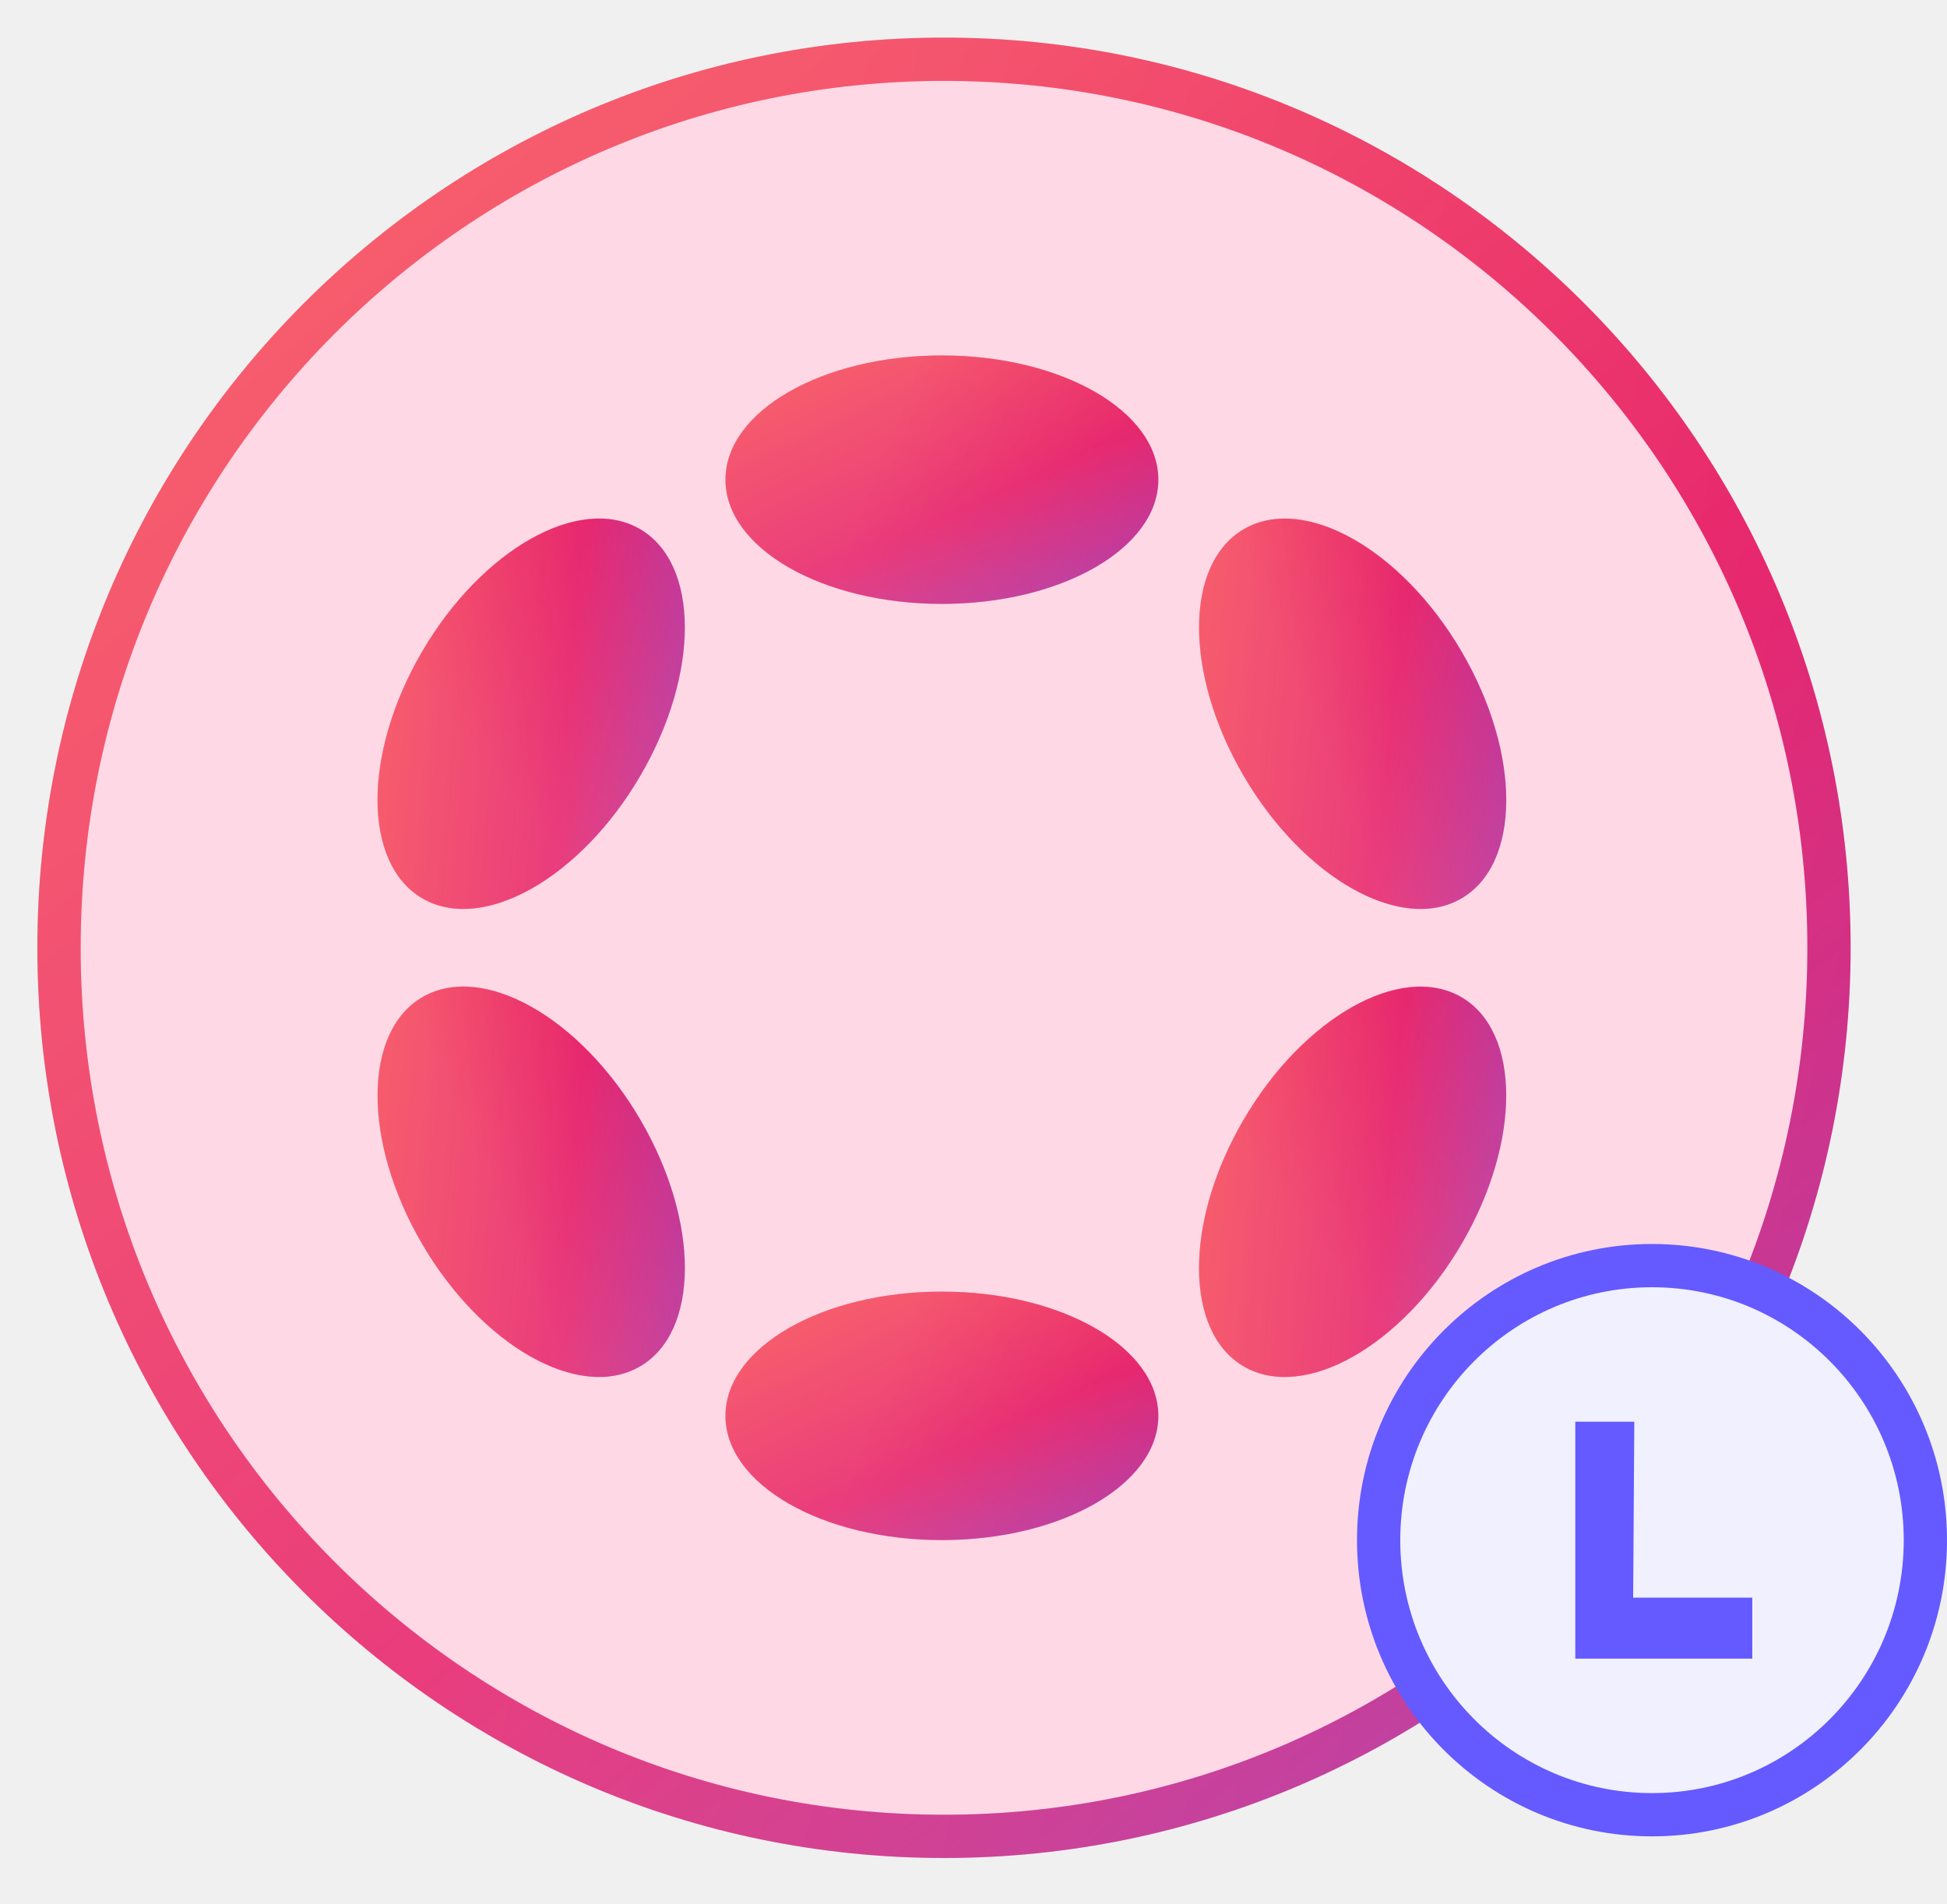
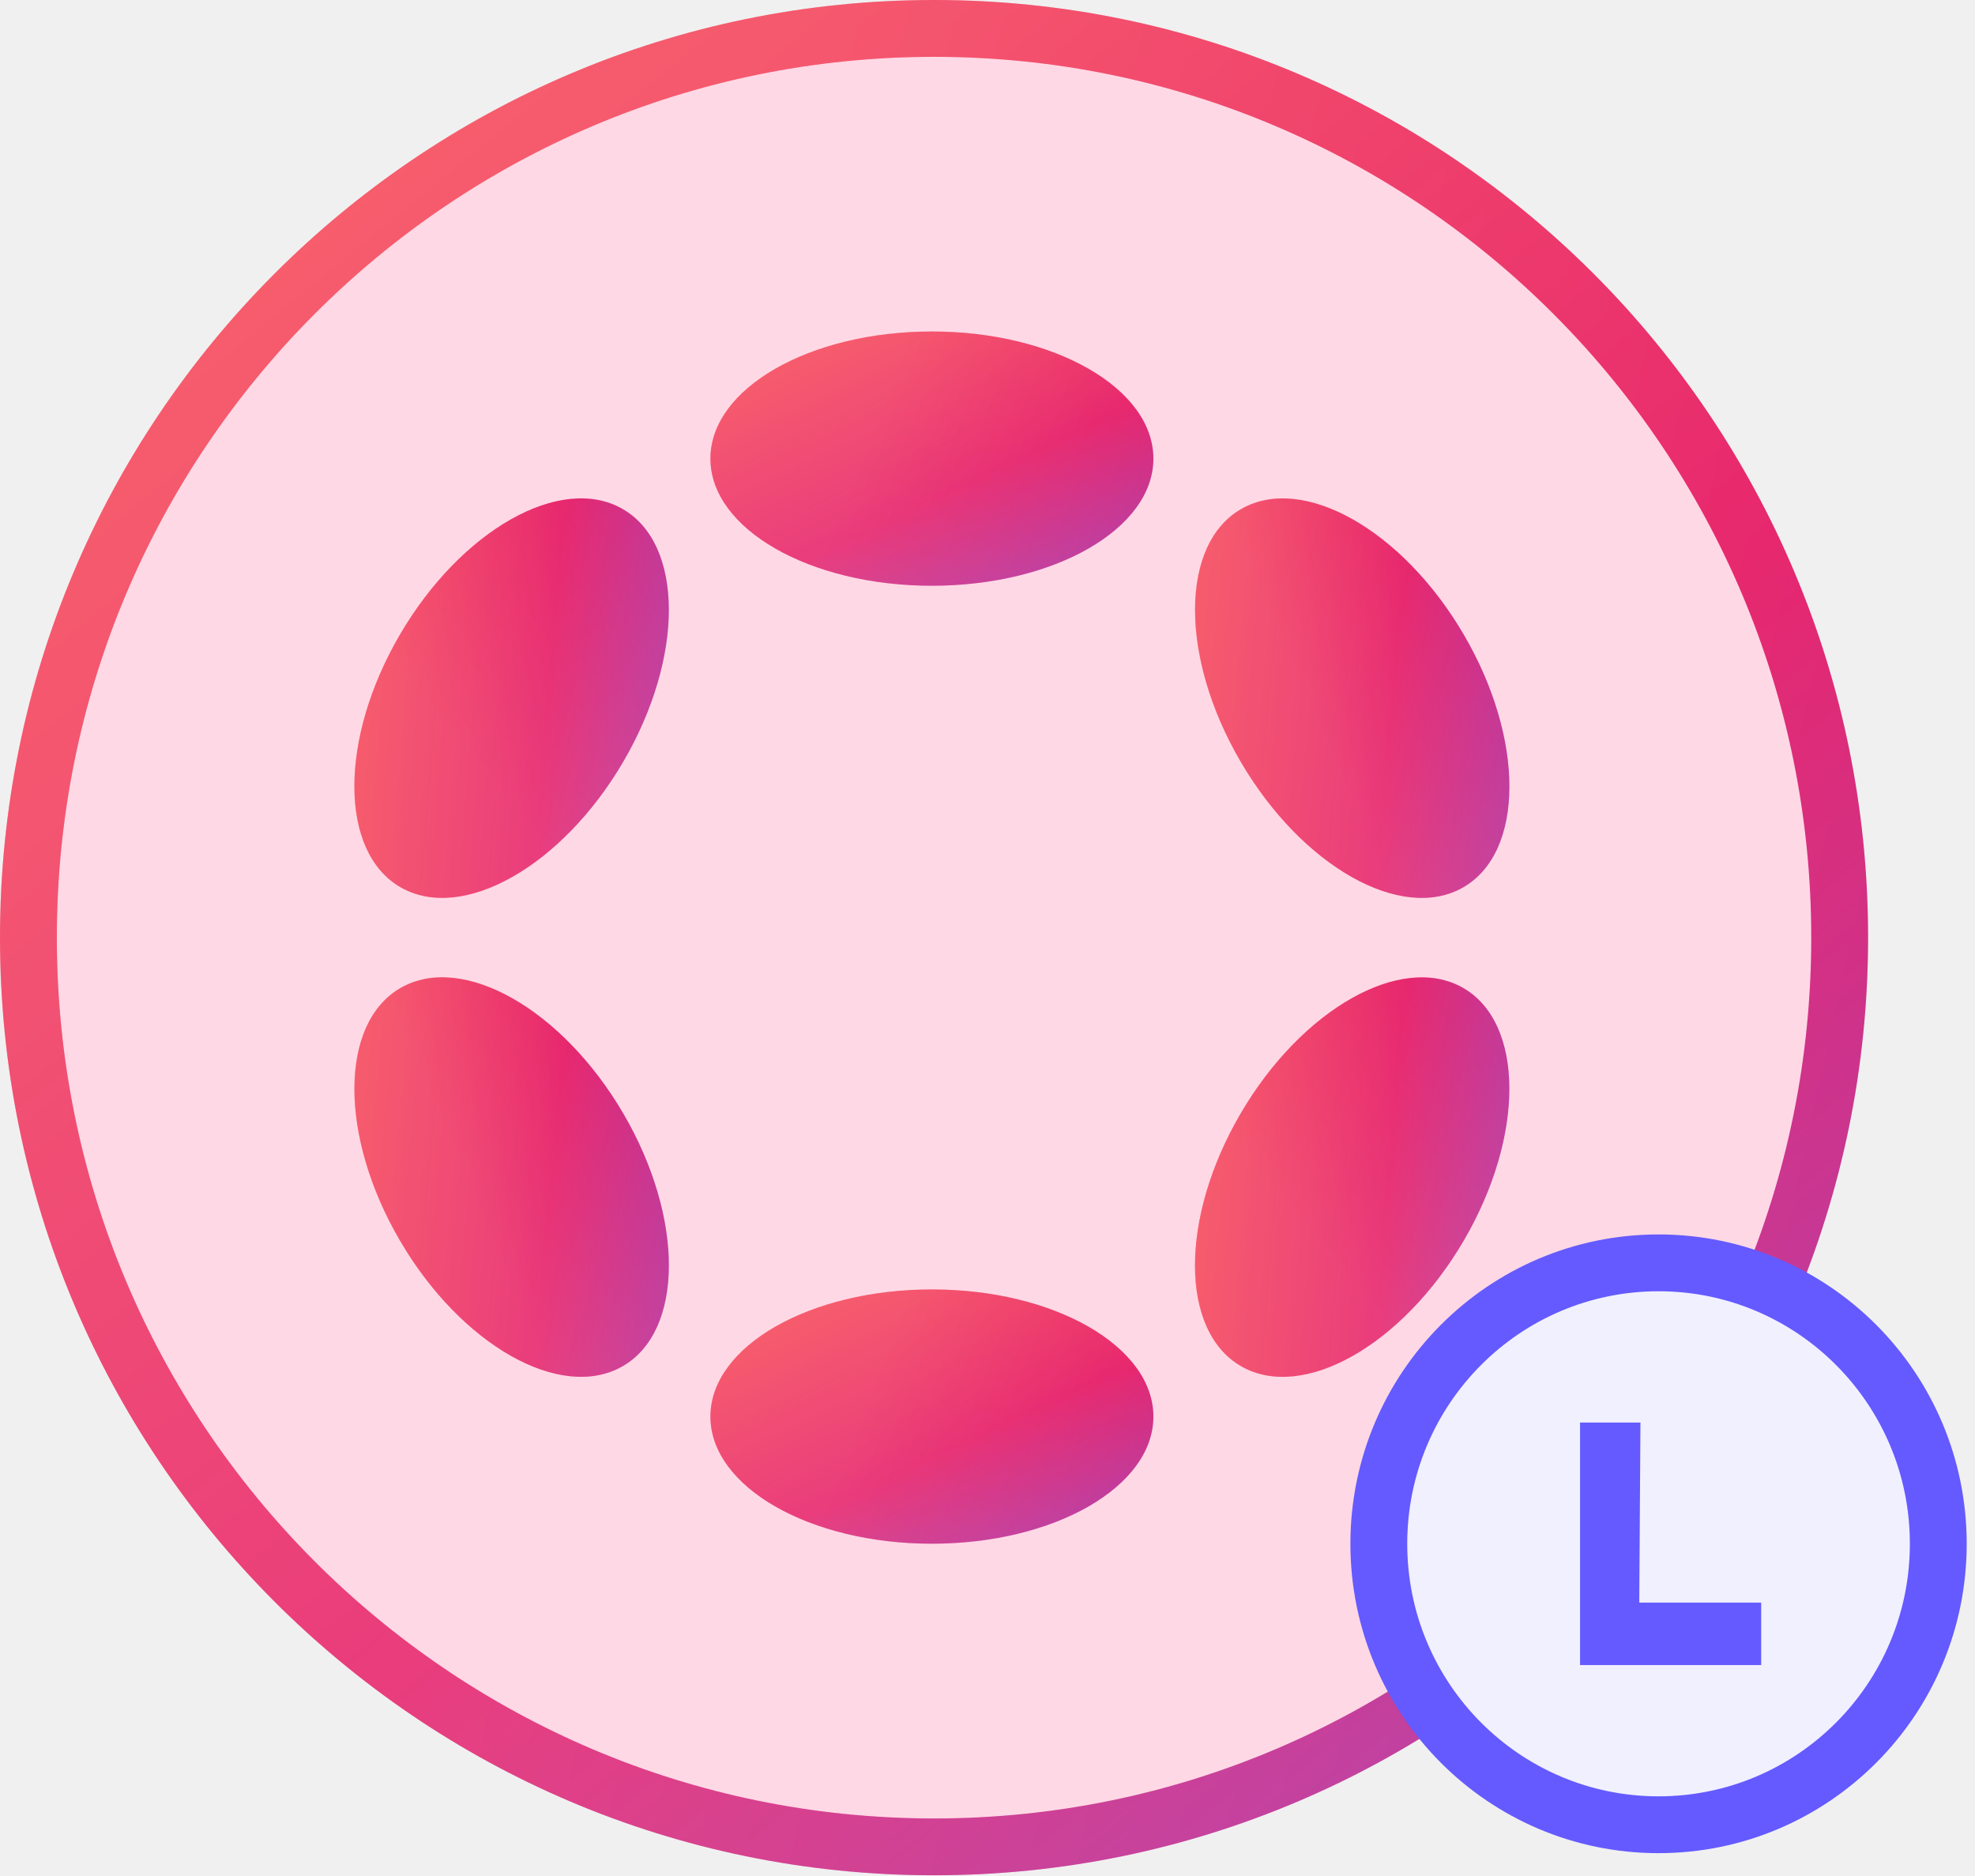
- <svg xmlns="http://www.w3.org/2000/svg" width="180" height="176" viewBox="0 0 180 176" fill="none">
-   <ellipse cx="87.273" cy="87.632" rx="81.818" ry="82.155" fill="url(#paint0_linear_17_145)" fill-opacity="0.2" />
-   <ellipse cx="87.273" cy="87.632" rx="81.818" ry="82.155" fill="url(#paint1_linear_17_145)" fill-opacity="0.2" />
-   <ellipse cx="87.273" cy="87.632" rx="81.818" ry="82.155" stroke="url(#paint2_linear_17_145)" />
-   <ellipse cx="87.273" cy="87.632" rx="81.818" ry="82.155" stroke="url(#paint3_linear_17_145)" stroke-opacity="0.2" />
-   <ellipse cx="87.273" cy="87.632" rx="81.818" ry="82.155" fill="#FFD8E5" />
-   <ellipse cx="87.273" cy="87.632" rx="81.818" ry="82.155" stroke="url(#paint4_linear_17_145)" stroke-width="4" />
-   <ellipse cx="87.273" cy="87.632" rx="81.818" ry="82.155" stroke="url(#paint5_linear_17_145)" stroke-opacity="0.2" stroke-width="4" />
-   <g clip-path="url(#clip0_17_145)">
-     <path d="M87.079 55.837C98.13 55.837 107.089 50.694 107.089 44.349C107.089 38.005 98.13 32.862 87.079 32.862C76.028 32.862 67.069 38.005 67.069 44.349C67.069 50.694 76.028 55.837 87.079 55.837Z" fill="url(#paint6_linear_17_145)" />
-     <path d="M87.079 55.837C98.13 55.837 107.089 50.694 107.089 44.349C107.089 38.005 98.13 32.862 87.079 32.862C76.028 32.862 67.069 38.005 67.069 44.349C67.069 50.694 76.028 55.837 87.079 55.837Z" fill="url(#paint7_linear_17_145)" fill-opacity="0.2" />
-     <path d="M87.079 142.394C98.13 142.394 107.089 137.25 107.089 130.906C107.089 124.562 98.13 119.418 87.079 119.418C76.028 119.418 67.069 124.562 67.069 130.906C67.069 137.25 76.028 142.394 87.079 142.394Z" fill="url(#paint8_linear_17_145)" />
-     <path d="M87.079 142.394C98.13 142.394 107.089 137.25 107.089 130.906C107.089 124.562 98.13 119.418 87.079 119.418C76.028 119.418 67.069 124.562 67.069 130.906C67.069 137.25 76.028 142.394 87.079 142.394Z" fill="url(#paint9_linear_17_145)" fill-opacity="0.2" />
-     <path d="M59.193 71.738C64.719 62.292 64.683 52.06 59.113 48.886C53.543 45.711 44.548 50.796 39.023 60.243C33.497 69.69 33.533 79.921 39.103 83.096C44.673 86.27 53.668 81.185 59.193 71.738Z" fill="url(#paint10_linear_17_145)" />
-     <path d="M59.193 71.738C64.719 62.292 64.683 52.06 59.113 48.886C53.543 45.711 44.548 50.796 39.023 60.243C33.497 69.69 33.533 79.921 39.103 83.096C44.673 86.27 53.668 81.185 59.193 71.738Z" fill="url(#paint11_linear_17_145)" fill-opacity="0.2" />
-     <path d="M135.127 115.011C140.652 105.565 140.62 95.335 135.053 92.163C129.487 88.99 120.495 94.077 114.97 103.524C109.444 112.971 109.477 123.2 115.043 126.373C120.609 129.545 129.601 124.458 135.127 115.011Z" fill="url(#paint12_linear_17_145)" />
-     <path d="M135.127 115.011C140.652 105.565 140.62 95.335 135.053 92.163C129.487 88.99 120.495 94.077 114.97 103.524C109.444 112.971 109.477 123.2 115.043 126.373C120.609 129.545 129.601 124.458 135.127 115.011Z" fill="url(#paint13_linear_17_145)" fill-opacity="0.2" />
-     <path d="M59.116 126.37C64.686 123.196 64.722 112.964 59.196 103.517C53.67 94.071 44.676 88.986 39.106 92.16C33.536 95.334 33.5 105.566 39.026 115.013C44.551 124.46 53.546 129.544 59.116 126.37Z" fill="url(#paint14_linear_17_145)" />
-     <path d="M59.116 126.37C64.686 123.196 64.722 112.964 59.196 103.517C53.67 94.071 44.676 88.986 39.106 92.16C33.536 95.334 33.5 105.566 39.026 115.013C44.551 124.46 53.546 129.544 59.116 126.37Z" fill="url(#paint15_linear_17_145)" fill-opacity="0.2" />
-     <path d="M135.058 83.098C140.624 79.926 140.657 69.696 135.131 60.25C129.606 50.803 120.614 45.716 115.048 48.888C109.482 52.06 109.449 62.29 114.975 71.737C120.5 81.184 129.492 86.271 135.058 83.098Z" fill="url(#paint16_linear_17_145)" />
-     <path d="M135.058 83.098C140.624 79.926 140.657 69.696 135.131 60.25C129.606 50.803 120.614 45.716 115.048 48.888C109.482 52.06 109.449 62.29 114.975 71.737C120.5 81.184 129.492 86.271 135.058 83.098Z" fill="url(#paint17_linear_17_145)" fill-opacity="0.2" />
-   </g>
-   <path d="M178 142.401C178 156.429 166.677 167.786 152.727 167.786C138.777 167.786 127.455 156.429 127.455 142.401C127.455 128.374 138.777 117.016 152.727 117.016C166.677 117.016 178 128.374 178 142.401Z" fill="#F1F0FF" stroke="#645AFF" stroke-width="4" />
-   <path d="M145.636 153.355L162 153.355V147.715H150.985L151.091 131.447H145.636V153.355Z" fill="#645AFF" />
+ <svg xmlns="http://www.w3.org/2000/svg" width="139" height="132" viewBox="0 0 139 132" fill="none">
+   <path d="M65.738 130C100.939 130 129.476 101.346 129.476 66C129.476 30.654 100.939 2 65.738 2C30.536 2 2 30.654 2 66C2 101.346 30.536 130 65.738 130Z" fill="url(#paint0_linear_221_258)" fill-opacity="0.2" />
+   <path d="M65.738 130C100.939 130 129.476 101.346 129.476 66C129.476 30.654 100.939 2 65.738 2C30.536 2 2 30.654 2 66C2 101.346 30.536 130 65.738 130Z" fill="url(#paint1_linear_221_258)" fill-opacity="0.2" />
+   <path d="M65.738 130C100.939 130 129.476 101.346 129.476 66C129.476 30.654 100.939 2 65.738 2C30.536 2 2 30.654 2 66C2 101.346 30.536 130 65.738 130Z" stroke="url(#paint2_linear_221_258)" />
+   <path d="M65.738 130C100.939 130 129.476 101.346 129.476 66C129.476 30.654 100.939 2 65.738 2C30.536 2 2 30.654 2 66C2 101.346 30.536 130 65.738 130Z" stroke="url(#paint3_linear_221_258)" stroke-opacity="0.2" />
+   <path d="M65.738 130C100.939 130 129.476 101.346 129.476 66C129.476 30.654 100.939 2 65.738 2C30.536 2 2 30.654 2 66C2 101.346 30.536 130 65.738 130Z" fill="#FFD8E5" />
+   <path d="M65.738 130C100.939 130 129.476 101.346 129.476 66C129.476 30.654 100.939 2 65.738 2C30.536 2 2 30.654 2 66C2 101.346 30.536 130 65.738 130Z" stroke="url(#paint4_linear_221_258)" stroke-width="4" />
+   <path d="M65.738 130C100.939 130 129.476 101.346 129.476 66C129.476 30.654 100.939 2 65.738 2C30.536 2 2 30.654 2 66C2 101.346 30.536 130 65.738 130Z" stroke="url(#paint5_linear_221_258)" stroke-opacity="0.2" stroke-width="4" />
+   <path d="M65.587 41.231C74.196 41.231 81.175 37.225 81.175 32.282C81.175 27.34 74.196 23.333 65.587 23.333C56.978 23.333 49.999 27.34 49.999 32.282C49.999 37.225 56.978 41.231 65.587 41.231Z" fill="url(#paint6_linear_221_258)" />
+   <path d="M65.587 41.231C74.196 41.231 81.175 37.225 81.175 32.282C81.175 27.34 74.196 23.333 65.587 23.333C56.978 23.333 49.999 27.34 49.999 32.282C49.999 37.225 56.978 41.231 65.587 41.231Z" fill="url(#paint7_linear_221_258)" fill-opacity="0.2" />
+   <path d="M65.587 108.661C74.196 108.661 81.175 104.654 81.175 99.712C81.175 94.769 74.196 90.762 65.587 90.762C56.978 90.762 49.999 94.769 49.999 99.712C49.999 104.654 56.978 108.661 65.587 108.661Z" fill="url(#paint8_linear_221_258)" />
+   <path d="M65.587 108.661C74.196 108.661 81.175 104.654 81.175 99.712C81.175 94.769 74.196 90.762 65.587 90.762C56.978 90.762 49.999 94.769 49.999 99.712C49.999 104.654 56.978 108.661 65.587 108.661Z" fill="url(#paint9_linear_221_258)" fill-opacity="0.2" />
+   <path d="M43.864 53.619C48.168 46.26 48.14 38.289 43.801 35.816C39.462 33.343 32.455 37.305 28.15 44.664C23.846 52.023 23.874 59.994 28.213 62.467C32.552 64.939 39.559 60.978 43.864 53.619Z" fill="url(#paint10_linear_221_258)" />
+   <path d="M43.864 53.619C48.168 46.26 48.14 38.289 43.801 35.816C39.462 33.343 32.455 37.305 28.15 44.664C23.846 52.023 23.874 59.994 28.213 62.467C32.552 64.939 39.559 60.978 43.864 53.619Z" fill="url(#paint11_linear_221_258)" fill-opacity="0.2" />
+   <path d="M103.017 87.329C107.321 79.971 107.296 72.001 102.96 69.53C98.624 67.059 91.619 71.021 87.314 78.38C83.01 85.74 83.035 93.709 87.371 96.18C91.707 98.651 98.712 94.689 103.017 87.329Z" fill="url(#paint12_linear_221_258)" />
+   <path d="M103.017 87.329C107.321 79.971 107.296 72.001 102.96 69.53C98.624 67.059 91.619 71.021 87.314 78.38C83.01 85.74 83.035 93.709 87.371 96.18C91.707 98.651 98.712 94.689 103.017 87.329Z" fill="url(#paint13_linear_221_258)" fill-opacity="0.2" />
+   <path d="M43.803 96.178C48.142 93.705 48.17 85.734 43.866 78.375C39.561 71.016 32.554 67.055 28.215 69.528C23.876 72.001 23.848 79.971 28.153 87.331C32.457 94.69 39.464 98.651 43.803 96.178Z" fill="url(#paint14_linear_221_258)" />
+   <path d="M43.803 96.178C48.142 93.705 48.17 85.734 43.866 78.375C39.561 71.016 32.554 67.055 28.215 69.528C23.876 72.001 23.848 79.971 28.153 87.331C32.457 94.69 39.464 98.651 43.803 96.178Z" fill="url(#paint15_linear_221_258)" fill-opacity="0.2" />
+   <path d="M102.964 62.469C107.3 59.997 107.325 52.028 103.02 44.669C98.716 37.31 91.711 33.347 87.375 35.818C83.039 38.289 83.014 46.259 87.319 53.618C91.623 60.977 98.627 64.94 102.964 62.469Z" fill="url(#paint16_linear_221_258)" />
+   <path d="M102.964 62.469C107.3 59.997 107.325 52.028 103.02 44.669C98.716 37.31 91.711 33.347 87.375 35.818C83.039 38.289 83.014 46.259 87.319 53.618C91.623 60.977 98.627 64.94 102.964 62.469Z" fill="url(#paint17_linear_221_258)" fill-opacity="0.2" />
+   <path d="M136.416 108.666C136.416 119.595 127.595 128.442 116.728 128.442C105.861 128.442 97.041 119.595 97.041 108.666C97.041 97.739 105.861 88.891 116.728 88.891C127.595 88.891 136.416 97.739 136.416 108.666Z" fill="#F1F0FF" stroke="#645AFF" stroke-width="4" />
+   <path d="M111.204 117.2H123.952V112.806H115.371L115.454 100.133H111.204V117.2Z" fill="#645AFF" />
  <defs>
-     <linearGradient id="paint0_linear_17_145" x1="235.398" y1="235.784" x2="6.006" y2="-43.994" gradientUnits="userSpaceOnUse">
+     <linearGradient id="paint0_linear_221_258" x1="181.13" y1="181.414" x2="2.429" y2="-36.539" gradientUnits="userSpaceOnUse">
      <stop stop-color="#645AFF" />
      <stop offset="0.521" stop-color="#E40C5B" />
      <stop offset="0.986" stop-color="#FF4C3B" />
    </linearGradient>
-     <linearGradient id="paint1_linear_17_145" x1="92.932" y1="-62.027" x2="302.754" y2="-16.117" gradientUnits="userSpaceOnUse">
+     <linearGradient id="paint1_linear_221_258" x1="70.147" y1="-50.587" x2="233.602" y2="-14.822" gradientUnits="userSpaceOnUse">
      <stop stop-color="white" />
      <stop offset="1" stop-color="white" stop-opacity="0" />
    </linearGradient>
-     <linearGradient id="paint2_linear_17_145" x1="235.398" y1="235.784" x2="6.006" y2="-43.994" gradientUnits="userSpaceOnUse">
+     <linearGradient id="paint2_linear_221_258" x1="181.13" y1="181.414" x2="2.429" y2="-36.539" gradientUnits="userSpaceOnUse">
      <stop stop-color="#645AFF" />
      <stop offset="0.521" stop-color="#E40C5B" />
      <stop offset="0.986" stop-color="#FF4C3B" />
    </linearGradient>
-     <linearGradient id="paint3_linear_17_145" x1="92.932" y1="-62.027" x2="302.754" y2="-16.117" gradientUnits="userSpaceOnUse">
+     <linearGradient id="paint3_linear_221_258" x1="70.147" y1="-50.587" x2="233.602" y2="-14.822" gradientUnits="userSpaceOnUse">
      <stop stop-color="white" />
      <stop offset="1" stop-color="white" stop-opacity="0" />
    </linearGradient>
-     <linearGradient id="paint4_linear_17_145" x1="235.398" y1="235.784" x2="6.006" y2="-43.994" gradientUnits="userSpaceOnUse">
+     <linearGradient id="paint4_linear_221_258" x1="181.13" y1="181.414" x2="2.429" y2="-36.539" gradientUnits="userSpaceOnUse">
      <stop stop-color="#645AFF" />
      <stop offset="0.521" stop-color="#E40C5B" />
      <stop offset="0.986" stop-color="#FF4C3B" />
    </linearGradient>
-     <linearGradient id="paint5_linear_17_145" x1="92.932" y1="-62.027" x2="302.754" y2="-16.117" gradientUnits="userSpaceOnUse">
+     <linearGradient id="paint5_linear_221_258" x1="70.147" y1="-50.587" x2="233.602" y2="-14.822" gradientUnits="userSpaceOnUse">
      <stop stop-color="white" />
      <stop offset="1" stop-color="white" stop-opacity="0" />
    </linearGradient>
-     <linearGradient id="paint6_linear_17_145" x1="123.306" y1="65.065" x2="98.164" y2="11.431" gradientUnits="userSpaceOnUse">
+     <linearGradient id="paint6_linear_221_258" x1="93.808" y1="48.42" x2="74.222" y2="6.638" gradientUnits="userSpaceOnUse">
      <stop stop-color="#645AFF" />
      <stop offset="0.521" stop-color="#E40C5B" />
      <stop offset="0.986" stop-color="#FF4C3B" />
    </linearGradient>
-     <linearGradient id="paint7_linear_17_145" x1="88.463" y1="23.423" x2="135.367" y2="41.373" gradientUnits="userSpaceOnUse">
+     <linearGradient id="paint7_linear_221_258" x1="66.665" y1="15.98" x2="103.204" y2="29.964" gradientUnits="userSpaceOnUse">
      <stop stop-color="white" />
      <stop offset="1" stop-color="white" stop-opacity="0" />
    </linearGradient>
-     <linearGradient id="paint8_linear_17_145" x1="123.306" y1="151.622" x2="98.164" y2="97.988" gradientUnits="userSpaceOnUse">
+     <linearGradient id="paint8_linear_221_258" x1="93.808" y1="115.85" x2="74.222" y2="74.068" gradientUnits="userSpaceOnUse">
      <stop stop-color="#645AFF" />
      <stop offset="0.521" stop-color="#E40C5B" />
      <stop offset="0.986" stop-color="#FF4C3B" />
    </linearGradient>
-     <linearGradient id="paint9_linear_17_145" x1="88.463" y1="109.98" x2="135.367" y2="127.93" gradientUnits="userSpaceOnUse">
+     <linearGradient id="paint9_linear_221_258" x1="66.665" y1="83.41" x2="103.204" y2="97.393" gradientUnits="userSpaceOnUse">
      <stop stop-color="white" />
      <stop offset="1" stop-color="white" stop-opacity="0" />
    </linearGradient>
-     <linearGradient id="paint10_linear_17_145" x1="85.409" y1="45.389" x2="25.71" y2="40.541" gradientUnits="userSpaceOnUse">
+     <linearGradient id="paint10_linear_221_258" x1="64.286" y1="33.092" x2="17.78" y2="29.316" gradientUnits="userSpaceOnUse">
      <stop stop-color="#645AFF" />
      <stop offset="0.521" stop-color="#E40C5B" />
      <stop offset="0.986" stop-color="#FF4C3B" />
    </linearGradient>
-     <linearGradient id="paint11_linear_17_145" x1="31.428" y1="54.337" x2="69.94" y2="22.383" gradientUnits="userSpaceOnUse">
+     <linearGradient id="paint11_linear_221_258" x1="22.234" y1="40.063" x2="52.236" y2="15.17" gradientUnits="userSpaceOnUse">
      <stop stop-color="white" />
      <stop offset="1" stop-color="white" stop-opacity="0" />
    </linearGradient>
-     <linearGradient id="paint12_linear_17_145" x1="161.337" y1="88.659" x2="101.672" y2="83.798" gradientUnits="userSpaceOnUse">
+     <linearGradient id="paint12_linear_221_258" x1="123.435" y1="66.8" x2="76.955" y2="63.013" gradientUnits="userSpaceOnUse">
      <stop stop-color="#645AFF" />
      <stop offset="0.521" stop-color="#E40C5B" />
      <stop offset="0.986" stop-color="#FF4C3B" />
    </linearGradient>
-     <linearGradient id="paint13_linear_17_145" x1="107.381" y1="97.621" x2="145.897" y2="65.678" gradientUnits="userSpaceOnUse">
+     <linearGradient id="paint13_linear_221_258" x1="81.403" y1="73.782" x2="111.407" y2="48.898" gradientUnits="userSpaceOnUse">
      <stop stop-color="white" />
      <stop offset="1" stop-color="white" stop-opacity="0" />
    </linearGradient>
-     <linearGradient id="paint14_linear_17_145" x1="85.412" y1="129.705" x2="19.591" y2="123.31" gradientUnits="userSpaceOnUse">
+     <linearGradient id="paint14_linear_221_258" x1="64.288" y1="98.776" x2="13.013" y2="93.794" gradientUnits="userSpaceOnUse">
      <stop stop-color="#645AFF" />
      <stop offset="0.521" stop-color="#E40C5B" />
      <stop offset="0.986" stop-color="#FF4C3B" />
    </linearGradient>
-     <linearGradient id="paint15_linear_17_145" x1="31.582" y1="77.708" x2="60.105" y2="65.612" gradientUnits="userSpaceOnUse">
+     <linearGradient id="paint15_linear_221_258" x1="22.354" y1="58.269" x2="44.574" y2="48.846" gradientUnits="userSpaceOnUse">
      <stop stop-color="white" />
      <stop offset="1" stop-color="white" stop-opacity="0" />
    </linearGradient>
-     <linearGradient id="paint16_linear_17_145" x1="161.342" y1="86.441" x2="95.548" y2="80.07" gradientUnits="userSpaceOnUse">
+     <linearGradient id="paint16_linear_221_258" x1="123.439" y1="65.072" x2="72.185" y2="60.109" gradientUnits="userSpaceOnUse">
      <stop stop-color="#645AFF" />
      <stop offset="0.521" stop-color="#E40C5B" />
      <stop offset="0.986" stop-color="#FF4C3B" />
    </linearGradient>
-     <linearGradient id="paint17_linear_17_145" x1="107.524" y1="34.436" x2="136.026" y2="22.346" gradientUnits="userSpaceOnUse">
+     <linearGradient id="paint17_linear_221_258" x1="81.514" y1="24.56" x2="103.718" y2="15.142" gradientUnits="userSpaceOnUse">
      <stop stop-color="white" />
      <stop offset="1" stop-color="white" stop-opacity="0" />
    </linearGradient>
-     <clipPath id="clip0_17_145">
-       <rect width="104.348" height="109.539" fill="white" transform="translate(34.9091 32.8618)" />
-     </clipPath>
  </defs>
</svg>
